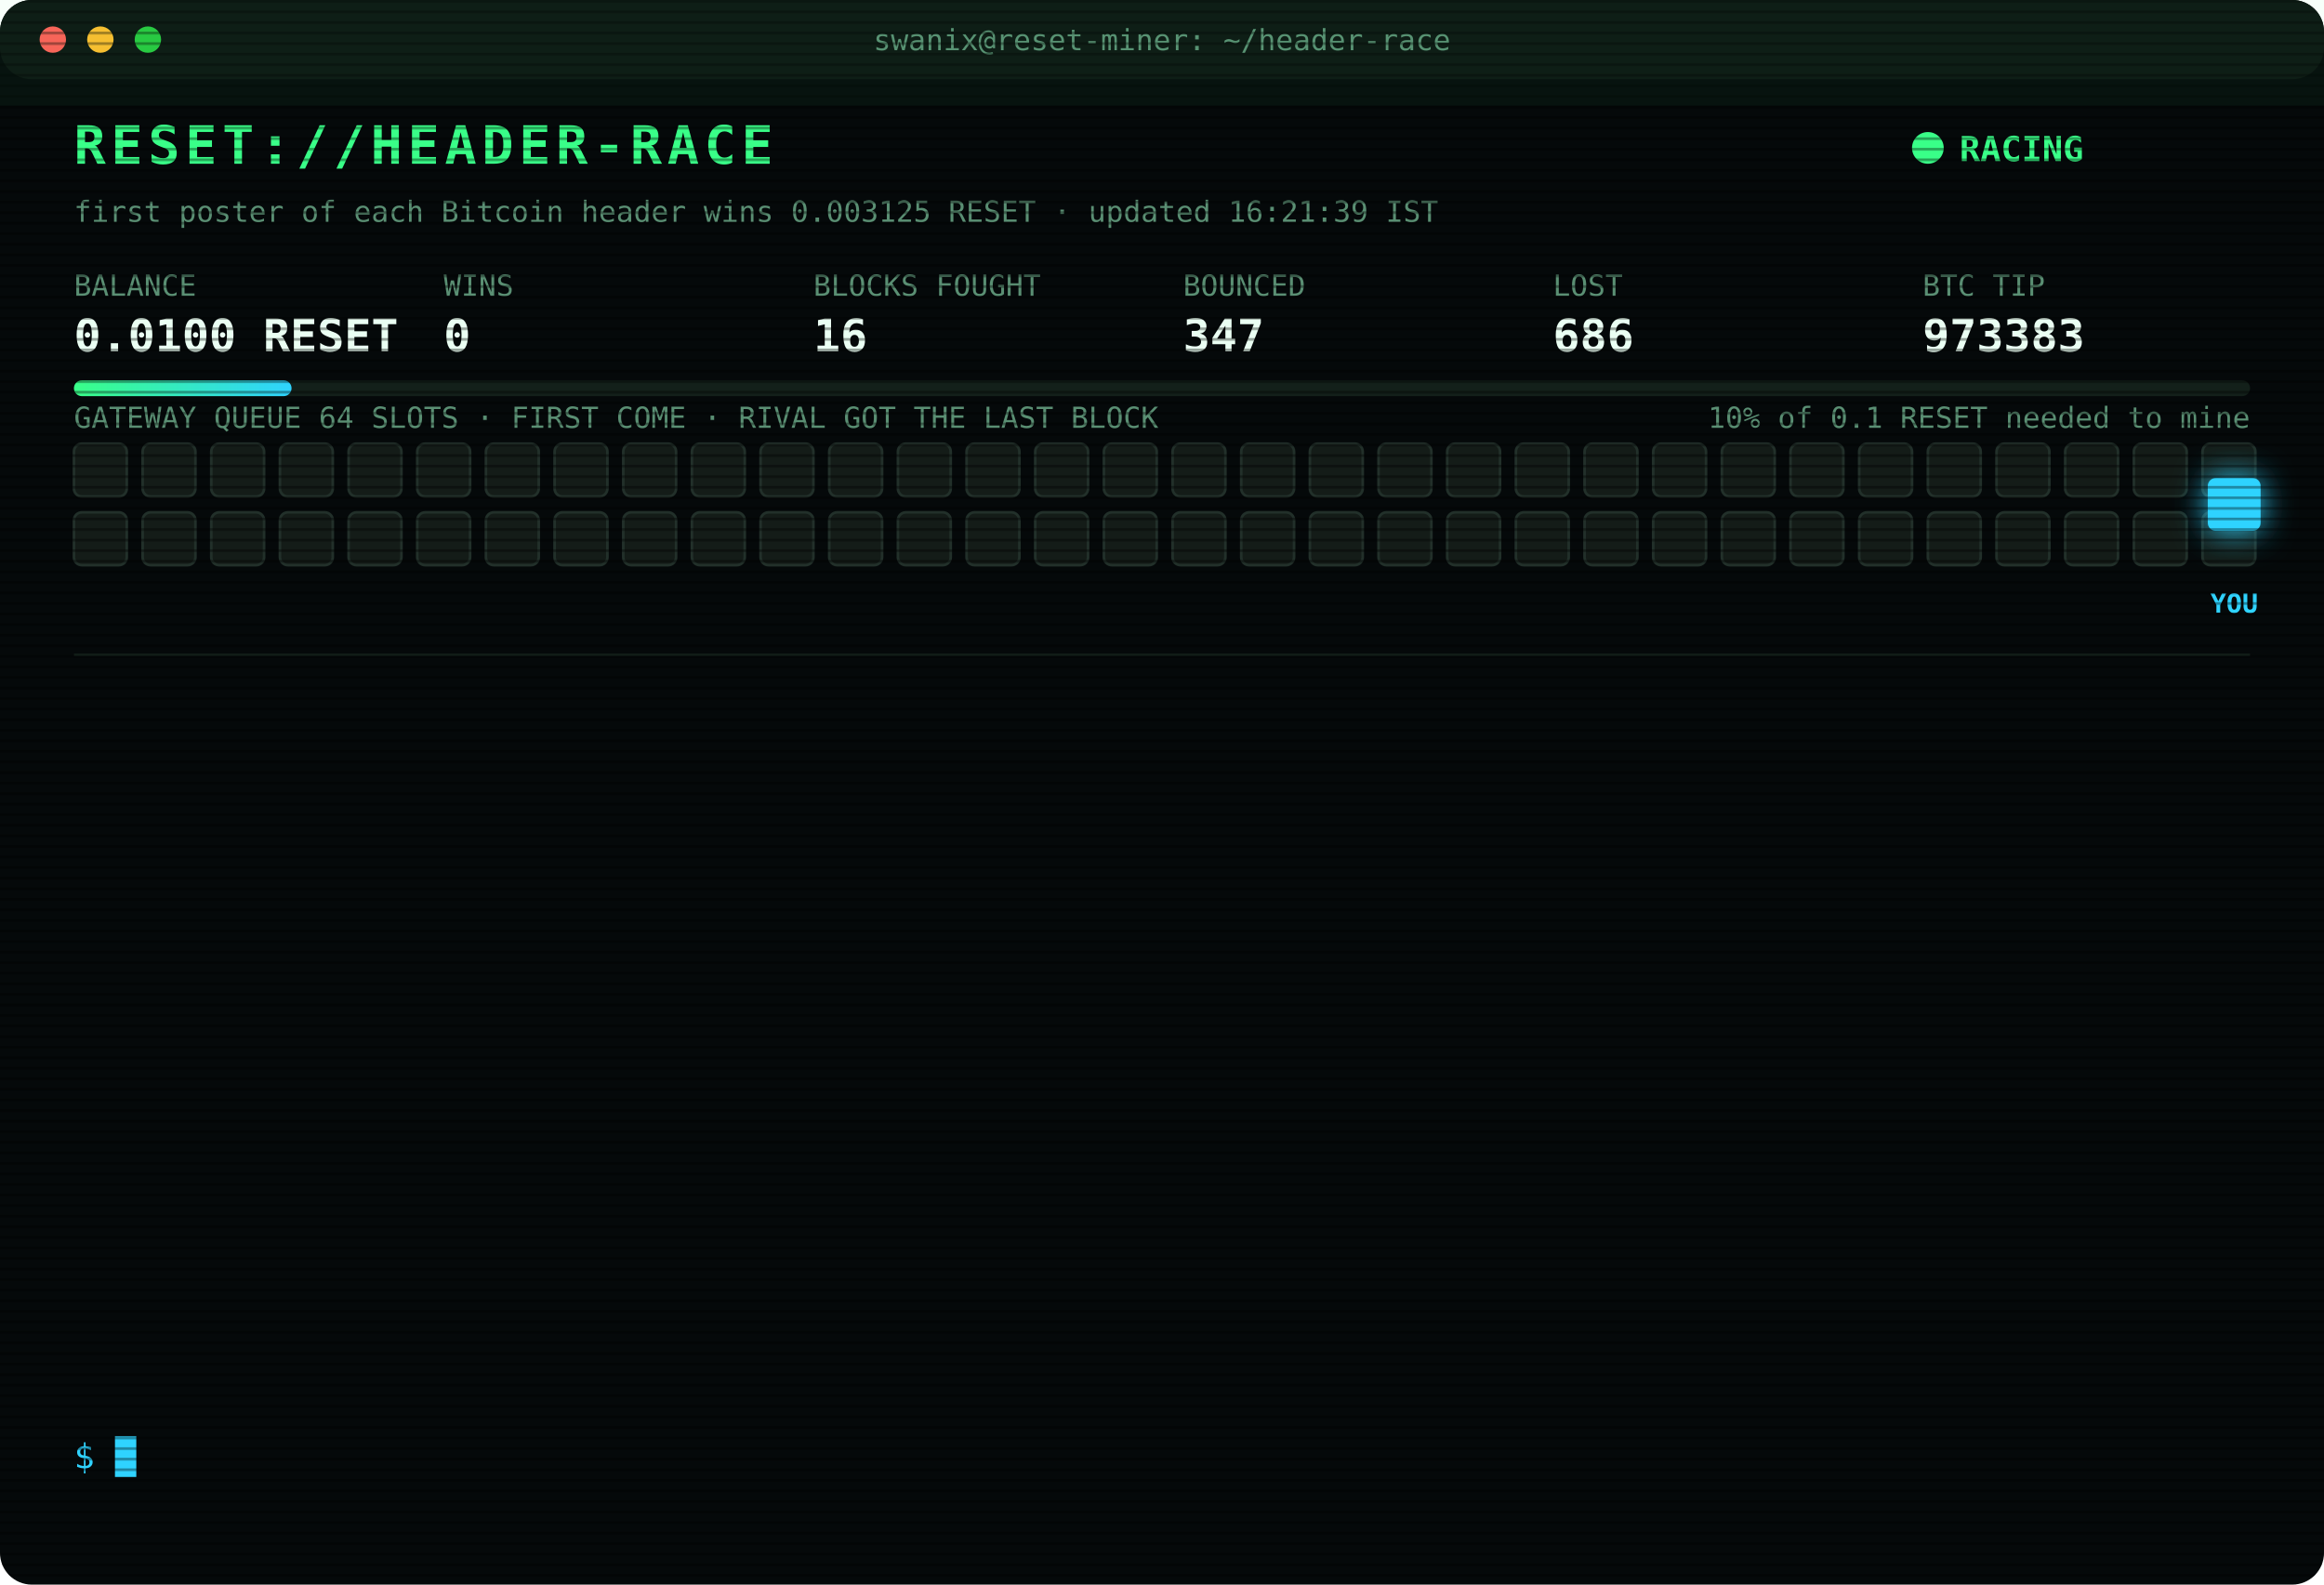
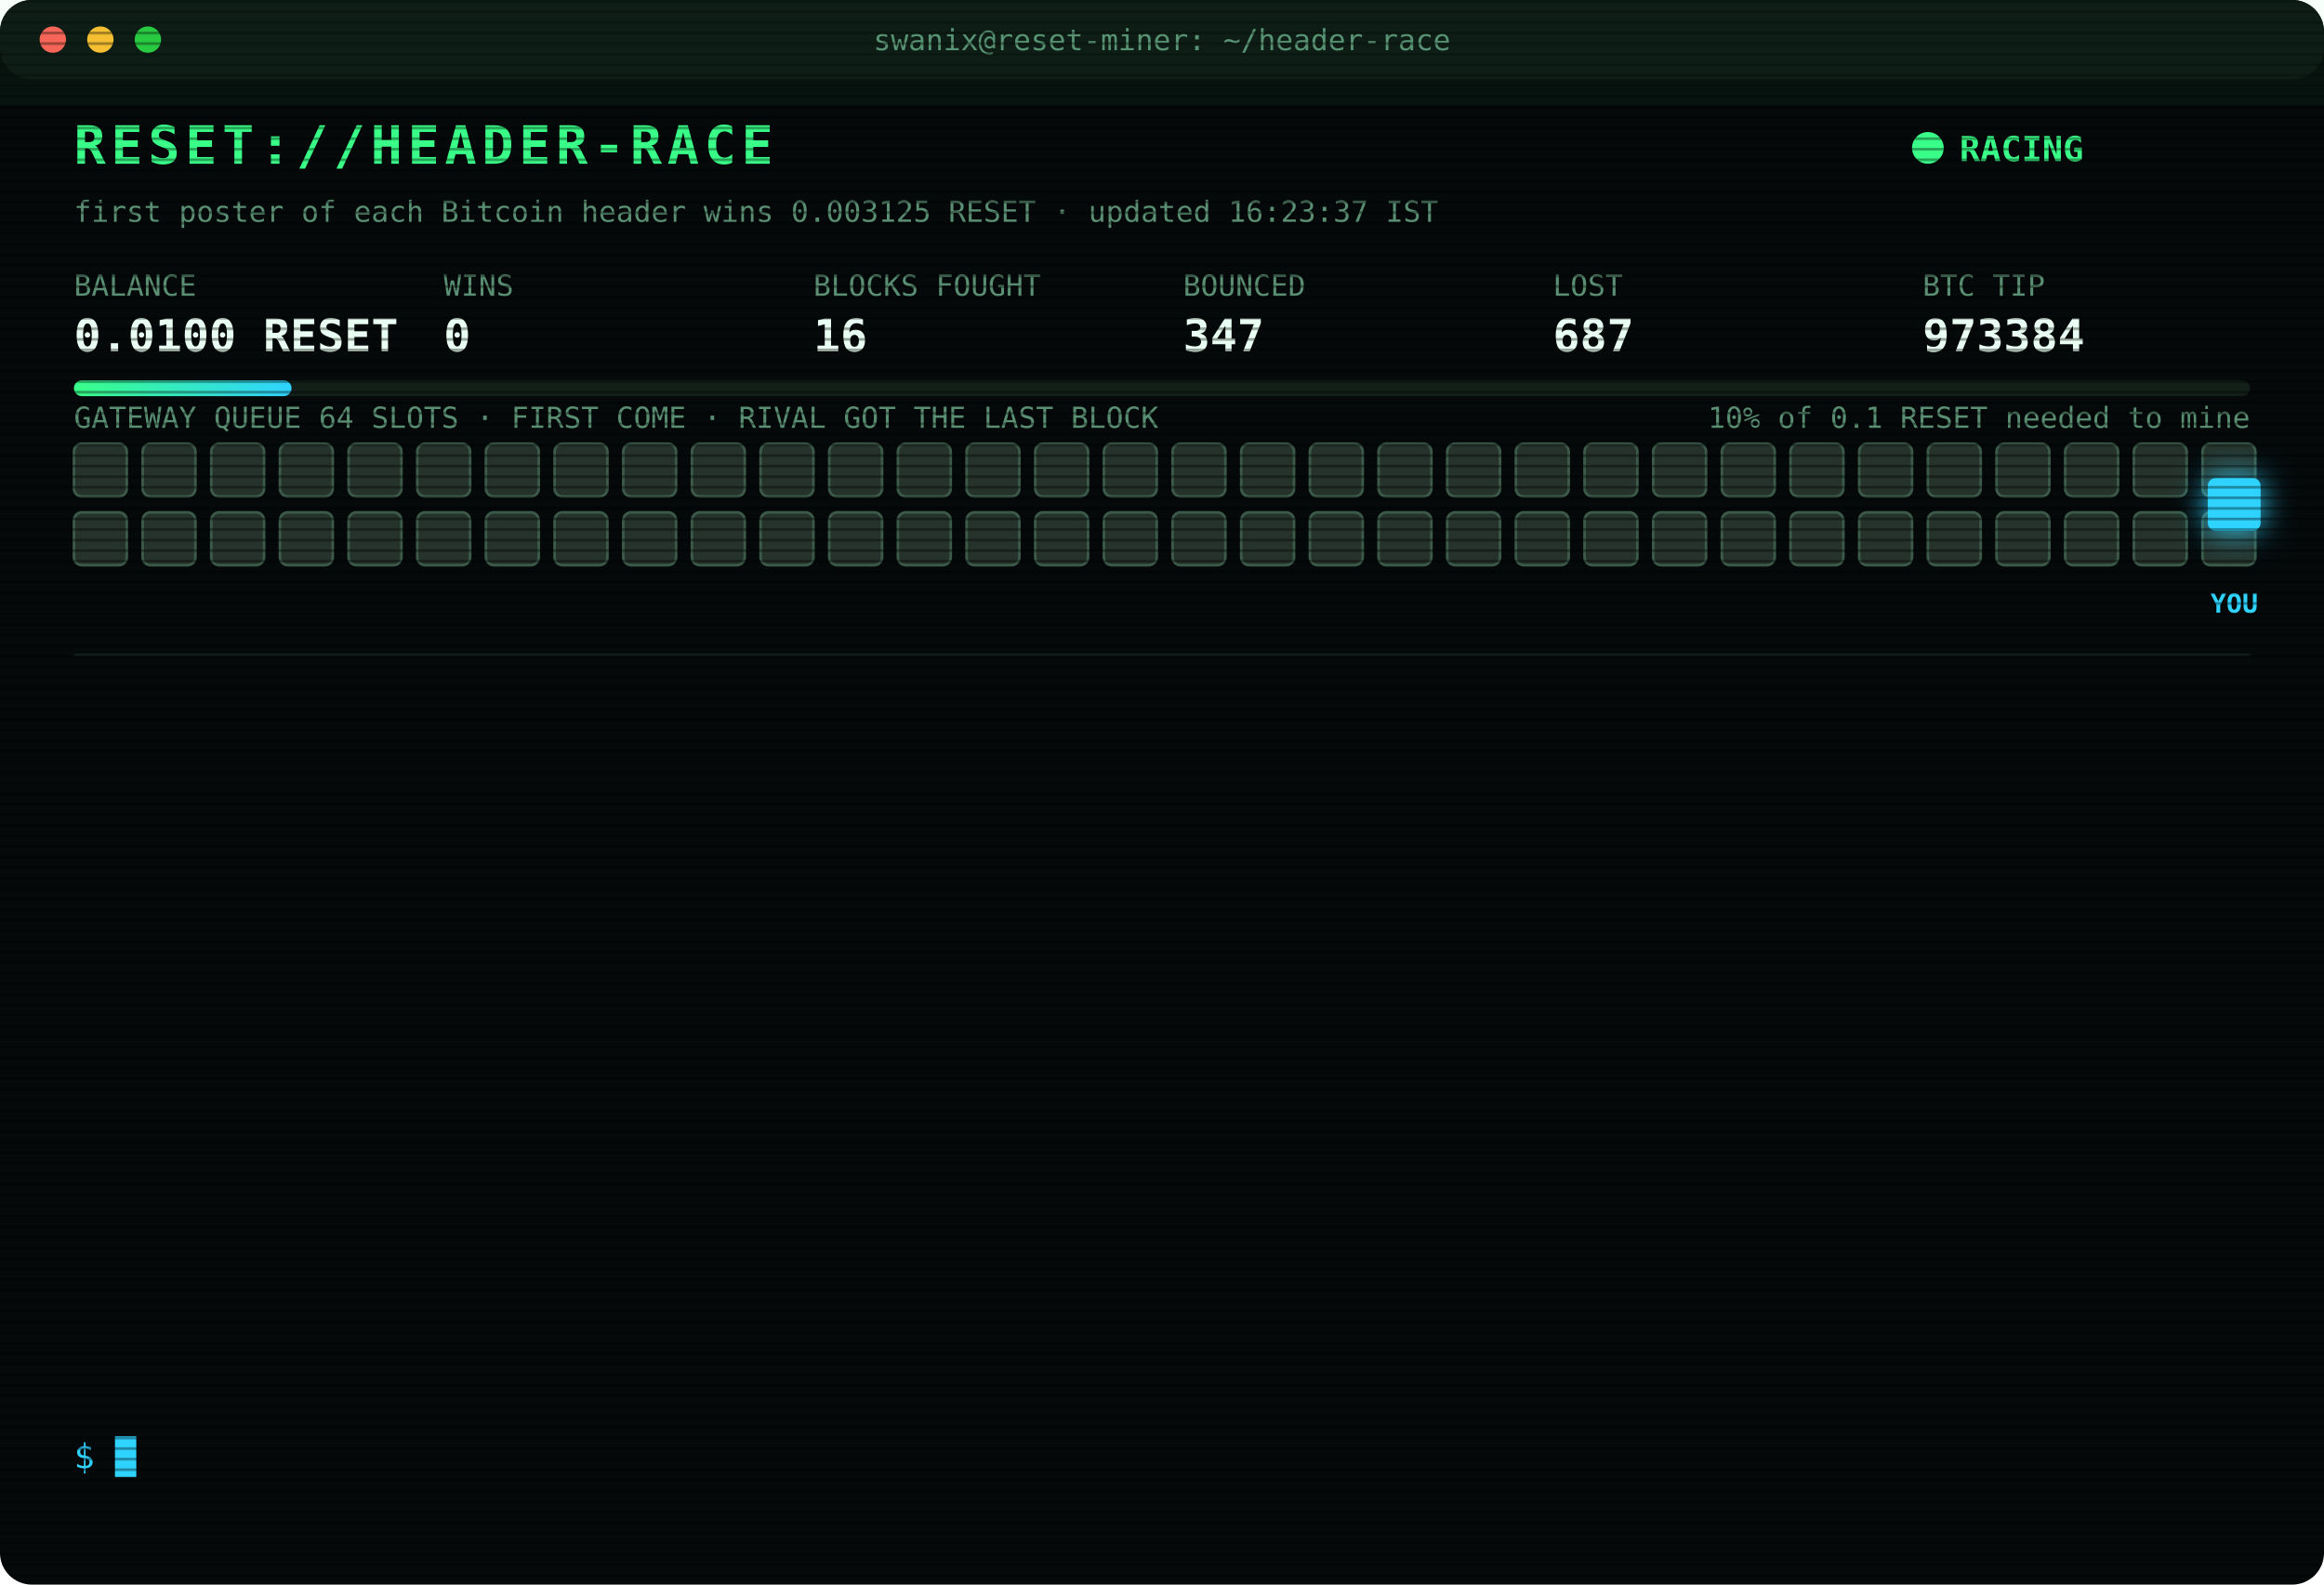
<svg xmlns="http://www.w3.org/2000/svg" width="880" height="600" viewBox="0 0 880 600" font-family="ui-monospace,SFMono-Regular,Menlo,Consolas,monospace">
  <style>
text{font-size:13px;fill:#7CFFB2}
.title{font-size:20px;font-weight:700;fill:#39FF88;letter-spacing:2px;animation:glitch 3s infinite steps(1)}
.sub{fill:#2fd3ff}.k{fill:#5a8f73;font-size:11px}.v{font-size:17px;font-weight:700;fill:#eafff3}
.ts{fill:#3f6b56}.boot{fill:#2fd3ff}.dim{fill:#5a8f73}.bad{fill:#ff4d6d}.warn{fill:#ffd23f}.mag{fill:#ff5cf0}.win{fill:#39FF88;font-weight:700}
.tag{font-size:10px;fill:#2fd3ff;font-weight:700}
.rival{fill:#26332c;stroke:#3c5a49;animation:jam 1.2s infinite alternate}
.idle{fill:#141c18;stroke:#22302a;animation:breathe 4s infinite}
.me{fill:#2fd3ff;filter:drop-shadow(0 0 6px #2fd3ff)}
.hover{animation:nudge 1.1s infinite ease-in-out}.bounce{animation:kick 1.4s infinite}
.ln{opacity:0;animation:in .4s forwards}
.cur{animation:blink 1s infinite steps(1)}
.scan{animation:scan 6s infinite linear}
.led{animation:blink 1.4s infinite}
@keyframes in{from{opacity:0;transform:translateX(-6px)}to{opacity:1;transform:none}}
@keyframes blink{50%{opacity:0}}
@keyframes jam{to{fill:#33463b}}
@keyframes breathe{50%{opacity:.4}}
@keyframes nudge{50%{transform:translateX(-10px)}}
@keyframes kick{0%,100%{transform:none}30%{transform:translateX(-14px)}55%{transform:translateX(10px) translateY(-6px)}}
@keyframes glitch{0%,92%{transform:none}93%{transform:translateX(2px);fill:#ff4d6d}95%{transform:translateX(-2px);fill:#2fd3ff}97%{transform:none}}
@keyframes scan{from{transform:translateY(-40px)}to{transform:translateY(600px)}}
</style>
  <defs>
    <pattern id="sl" width="4" height="4" patternUnits="userSpaceOnUse">
      <rect width="4" height="1" fill="#000" opacity=".35" />
    </pattern>
    <linearGradient id="bar">
      <stop offset="0" stop-color="#39FF88" />
      <stop offset="1" stop-color="#2fd3ff" />
    </linearGradient>
  </defs>
  <rect width="880" height="600" rx="12" fill="#05090a" />
  <rect width="880" height="30" rx="12" fill="#0d1512" />
  <circle cx="20" cy="15" r="5" fill="#ff5f57" />
  <circle cx="38" cy="15" r="5" fill="#febc2e" />
  <circle cx="56" cy="15" r="5" fill="#28c840" />
  <text x="440" y="19" text-anchor="middle" class="k">swanix@reset-miner: ~/header-race</text>
  <text x="28" y="62" class="title">RESET://HEADER-RACE</text>
  <circle class="led" cx="730" cy="56" r="6" fill="#39FF88" />
  <text x="742" y="61" class="win">RACING</text>
-   <text x="28" y="84" class="k">first poster of each Bitcoin header wins 0.003125 RESET · updated 16:21:39 IST</text>
+   <text x="28" y="84" class="k">first poster of each Bitcoin header wins 0.003125 RESET · updated 16:23:37 IST</text>
  <text x="28" y="112" class="k">BALANCE</text>
  <text x="28" y="133" class="v">0.0100 RESET</text>
  <text x="168" y="112" class="k">WINS</text>
  <text x="168" y="133" class="v">0</text>
  <text x="308" y="112" class="k">BLOCKS FOUGHT</text>
  <text x="308" y="133" class="v">16</text>
  <text x="448" y="112" class="k">BOUNCED</text>
  <text x="448" y="133" class="v">347</text>
  <text x="588" y="112" class="k">LOST</text>
-   <text x="588" y="133" class="v">686</text>
+   <text x="588" y="133" class="v">687</text>
  <text x="728" y="112" class="k">BTC TIP</text>
-   <text x="728" y="133" class="v">973383</text>
+   <text x="728" y="133" class="v">973384</text>
  <rect x="28" y="144" width="824" height="6" rx="3" fill="#13201a" />
  <rect x="28" y="144" width="82.4" height="6" rx="3" fill="url(#bar)" />
  <text x="852" y="162" text-anchor="end" class="k">10% of 0.1 RESET needed to mine</text>
  <text x="28" y="162" class="k">GATEWAY QUEUE 64 SLOTS · FIRST COME · RIVAL GOT THE LAST BLOCK</text>
-   <rect class="idle" x="28" y="168" width="20" height="20" rx="3" style="animation-delay:0.00s" />
-   <rect class="idle" x="54" y="168" width="20" height="20" rx="3" style="animation-delay:0.05s" />
-   <rect class="idle" x="80" y="168" width="20" height="20" rx="3" style="animation-delay:0.10s" />
-   <rect class="idle" x="106" y="168" width="20" height="20" rx="3" style="animation-delay:0.15s" />
-   <rect class="idle" x="132" y="168" width="20" height="20" rx="3" style="animation-delay:0.20s" />
-   <rect class="idle" x="158" y="168" width="20" height="20" rx="3" style="animation-delay:0.25s" />
-   <rect class="idle" x="184" y="168" width="20" height="20" rx="3" style="animation-delay:0.30s" />
-   <rect class="idle" x="210" y="168" width="20" height="20" rx="3" style="animation-delay:0.35s" />
-   <rect class="idle" x="236" y="168" width="20" height="20" rx="3" style="animation-delay:0.40s" />
-   <rect class="idle" x="262" y="168" width="20" height="20" rx="3" style="animation-delay:0.45s" />
-   <rect class="idle" x="288" y="168" width="20" height="20" rx="3" style="animation-delay:0.50s" />
-   <rect class="idle" x="314" y="168" width="20" height="20" rx="3" style="animation-delay:0.55s" />
-   <rect class="idle" x="340" y="168" width="20" height="20" rx="3" style="animation-delay:0.60s" />
-   <rect class="idle" x="366" y="168" width="20" height="20" rx="3" style="animation-delay:0.65s" />
-   <rect class="idle" x="392" y="168" width="20" height="20" rx="3" style="animation-delay:0.70s" />
-   <rect class="idle" x="418" y="168" width="20" height="20" rx="3" style="animation-delay:0.75s" />
-   <rect class="idle" x="444" y="168" width="20" height="20" rx="3" style="animation-delay:0.80s" />
-   <rect class="idle" x="470" y="168" width="20" height="20" rx="3" style="animation-delay:0.85s" />
-   <rect class="idle" x="496" y="168" width="20" height="20" rx="3" style="animation-delay:0.90s" />
-   <rect class="idle" x="522" y="168" width="20" height="20" rx="3" style="animation-delay:0.95s" />
-   <rect class="idle" x="548" y="168" width="20" height="20" rx="3" style="animation-delay:1.00s" />
-   <rect class="idle" x="574" y="168" width="20" height="20" rx="3" style="animation-delay:1.05s" />
-   <rect class="idle" x="600" y="168" width="20" height="20" rx="3" style="animation-delay:1.10s" />
-   <rect class="idle" x="626" y="168" width="20" height="20" rx="3" style="animation-delay:1.15s" />
-   <rect class="idle" x="652" y="168" width="20" height="20" rx="3" style="animation-delay:1.20s" />
-   <rect class="idle" x="678" y="168" width="20" height="20" rx="3" style="animation-delay:1.25s" />
-   <rect class="idle" x="704" y="168" width="20" height="20" rx="3" style="animation-delay:1.30s" />
-   <rect class="idle" x="730" y="168" width="20" height="20" rx="3" style="animation-delay:1.35s" />
-   <rect class="idle" x="756" y="168" width="20" height="20" rx="3" style="animation-delay:1.40s" />
-   <rect class="idle" x="782" y="168" width="20" height="20" rx="3" style="animation-delay:1.45s" />
-   <rect class="idle" x="808" y="168" width="20" height="20" rx="3" style="animation-delay:1.50s" />
-   <rect class="idle" x="834" y="168" width="20" height="20" rx="3" style="animation-delay:1.55s" />
-   <rect class="idle" x="28" y="194" width="20" height="20" rx="3" style="animation-delay:1.60s" />
-   <rect class="idle" x="54" y="194" width="20" height="20" rx="3" style="animation-delay:1.65s" />
-   <rect class="idle" x="80" y="194" width="20" height="20" rx="3" style="animation-delay:1.70s" />
-   <rect class="idle" x="106" y="194" width="20" height="20" rx="3" style="animation-delay:1.75s" />
-   <rect class="idle" x="132" y="194" width="20" height="20" rx="3" style="animation-delay:1.80s" />
-   <rect class="idle" x="158" y="194" width="20" height="20" rx="3" style="animation-delay:1.85s" />
-   <rect class="idle" x="184" y="194" width="20" height="20" rx="3" style="animation-delay:1.90s" />
-   <rect class="idle" x="210" y="194" width="20" height="20" rx="3" style="animation-delay:1.95s" />
-   <rect class="idle" x="236" y="194" width="20" height="20" rx="3" style="animation-delay:2.00s" />
-   <rect class="idle" x="262" y="194" width="20" height="20" rx="3" style="animation-delay:2.05s" />
-   <rect class="idle" x="288" y="194" width="20" height="20" rx="3" style="animation-delay:2.10s" />
-   <rect class="idle" x="314" y="194" width="20" height="20" rx="3" style="animation-delay:2.15s" />
-   <rect class="idle" x="340" y="194" width="20" height="20" rx="3" style="animation-delay:2.20s" />
-   <rect class="idle" x="366" y="194" width="20" height="20" rx="3" style="animation-delay:2.25s" />
-   <rect class="idle" x="392" y="194" width="20" height="20" rx="3" style="animation-delay:2.30s" />
-   <rect class="idle" x="418" y="194" width="20" height="20" rx="3" style="animation-delay:2.35s" />
-   <rect class="idle" x="444" y="194" width="20" height="20" rx="3" style="animation-delay:2.40s" />
-   <rect class="idle" x="470" y="194" width="20" height="20" rx="3" style="animation-delay:2.45s" />
-   <rect class="idle" x="496" y="194" width="20" height="20" rx="3" style="animation-delay:2.50s" />
-   <rect class="idle" x="522" y="194" width="20" height="20" rx="3" style="animation-delay:2.55s" />
-   <rect class="idle" x="548" y="194" width="20" height="20" rx="3" style="animation-delay:2.60s" />
-   <rect class="idle" x="574" y="194" width="20" height="20" rx="3" style="animation-delay:2.65s" />
-   <rect class="idle" x="600" y="194" width="20" height="20" rx="3" style="animation-delay:2.70s" />
-   <rect class="idle" x="626" y="194" width="20" height="20" rx="3" style="animation-delay:2.75s" />
-   <rect class="idle" x="652" y="194" width="20" height="20" rx="3" style="animation-delay:2.80s" />
-   <rect class="idle" x="678" y="194" width="20" height="20" rx="3" style="animation-delay:2.85s" />
-   <rect class="idle" x="704" y="194" width="20" height="20" rx="3" style="animation-delay:2.90s" />
-   <rect class="idle" x="730" y="194" width="20" height="20" rx="3" style="animation-delay:2.95s" />
-   <rect class="idle" x="756" y="194" width="20" height="20" rx="3" style="animation-delay:3.00s" />
-   <rect class="idle" x="782" y="194" width="20" height="20" rx="3" style="animation-delay:3.05s" />
-   <rect class="idle" x="808" y="194" width="20" height="20" rx="3" style="animation-delay:3.10s" />
-   <rect class="idle" x="834" y="194" width="20" height="20" rx="3" style="animation-delay:3.15s" />
+   <rect class="rival" x="28" y="168" width="20" height="20" rx="3" style="animation-delay:0.00s" />
+   <rect class="rival" x="54" y="168" width="20" height="20" rx="3" style="animation-delay:0.05s" />
+   <rect class="rival" x="80" y="168" width="20" height="20" rx="3" style="animation-delay:0.10s" />
+   <rect class="rival" x="106" y="168" width="20" height="20" rx="3" style="animation-delay:0.15s" />
+   <rect class="rival" x="132" y="168" width="20" height="20" rx="3" style="animation-delay:0.20s" />
+   <rect class="rival" x="158" y="168" width="20" height="20" rx="3" style="animation-delay:0.25s" />
+   <rect class="rival" x="184" y="168" width="20" height="20" rx="3" style="animation-delay:0.30s" />
+   <rect class="rival" x="210" y="168" width="20" height="20" rx="3" style="animation-delay:0.35s" />
+   <rect class="rival" x="236" y="168" width="20" height="20" rx="3" style="animation-delay:0.40s" />
+   <rect class="rival" x="262" y="168" width="20" height="20" rx="3" style="animation-delay:0.45s" />
+   <rect class="rival" x="288" y="168" width="20" height="20" rx="3" style="animation-delay:0.50s" />
+   <rect class="rival" x="314" y="168" width="20" height="20" rx="3" style="animation-delay:0.55s" />
+   <rect class="rival" x="340" y="168" width="20" height="20" rx="3" style="animation-delay:0.60s" />
+   <rect class="rival" x="366" y="168" width="20" height="20" rx="3" style="animation-delay:0.65s" />
+   <rect class="rival" x="392" y="168" width="20" height="20" rx="3" style="animation-delay:0.70s" />
+   <rect class="rival" x="418" y="168" width="20" height="20" rx="3" style="animation-delay:0.75s" />
+   <rect class="rival" x="444" y="168" width="20" height="20" rx="3" style="animation-delay:0.80s" />
+   <rect class="rival" x="470" y="168" width="20" height="20" rx="3" style="animation-delay:0.85s" />
+   <rect class="rival" x="496" y="168" width="20" height="20" rx="3" style="animation-delay:0.90s" />
+   <rect class="rival" x="522" y="168" width="20" height="20" rx="3" style="animation-delay:0.95s" />
+   <rect class="rival" x="548" y="168" width="20" height="20" rx="3" style="animation-delay:1.00s" />
+   <rect class="rival" x="574" y="168" width="20" height="20" rx="3" style="animation-delay:1.05s" />
+   <rect class="rival" x="600" y="168" width="20" height="20" rx="3" style="animation-delay:1.10s" />
+   <rect class="rival" x="626" y="168" width="20" height="20" rx="3" style="animation-delay:1.15s" />
+   <rect class="rival" x="652" y="168" width="20" height="20" rx="3" style="animation-delay:1.20s" />
+   <rect class="rival" x="678" y="168" width="20" height="20" rx="3" style="animation-delay:1.25s" />
+   <rect class="rival" x="704" y="168" width="20" height="20" rx="3" style="animation-delay:1.30s" />
+   <rect class="rival" x="730" y="168" width="20" height="20" rx="3" style="animation-delay:1.35s" />
+   <rect class="rival" x="756" y="168" width="20" height="20" rx="3" style="animation-delay:1.40s" />
+   <rect class="rival" x="782" y="168" width="20" height="20" rx="3" style="animation-delay:1.45s" />
+   <rect class="rival" x="808" y="168" width="20" height="20" rx="3" style="animation-delay:1.50s" />
+   <rect class="rival" x="834" y="168" width="20" height="20" rx="3" style="animation-delay:1.55s" />
+   <rect class="rival" x="28" y="194" width="20" height="20" rx="3" style="animation-delay:1.60s" />
+   <rect class="rival" x="54" y="194" width="20" height="20" rx="3" style="animation-delay:1.65s" />
+   <rect class="rival" x="80" y="194" width="20" height="20" rx="3" style="animation-delay:1.70s" />
+   <rect class="rival" x="106" y="194" width="20" height="20" rx="3" style="animation-delay:1.75s" />
+   <rect class="rival" x="132" y="194" width="20" height="20" rx="3" style="animation-delay:1.80s" />
+   <rect class="rival" x="158" y="194" width="20" height="20" rx="3" style="animation-delay:1.85s" />
+   <rect class="rival" x="184" y="194" width="20" height="20" rx="3" style="animation-delay:1.90s" />
+   <rect class="rival" x="210" y="194" width="20" height="20" rx="3" style="animation-delay:1.95s" />
+   <rect class="rival" x="236" y="194" width="20" height="20" rx="3" style="animation-delay:2.00s" />
+   <rect class="rival" x="262" y="194" width="20" height="20" rx="3" style="animation-delay:2.05s" />
+   <rect class="rival" x="288" y="194" width="20" height="20" rx="3" style="animation-delay:2.10s" />
+   <rect class="rival" x="314" y="194" width="20" height="20" rx="3" style="animation-delay:2.15s" />
+   <rect class="rival" x="340" y="194" width="20" height="20" rx="3" style="animation-delay:2.20s" />
+   <rect class="rival" x="366" y="194" width="20" height="20" rx="3" style="animation-delay:2.25s" />
+   <rect class="rival" x="392" y="194" width="20" height="20" rx="3" style="animation-delay:2.30s" />
+   <rect class="rival" x="418" y="194" width="20" height="20" rx="3" style="animation-delay:2.35s" />
+   <rect class="rival" x="444" y="194" width="20" height="20" rx="3" style="animation-delay:2.40s" />
+   <rect class="rival" x="470" y="194" width="20" height="20" rx="3" style="animation-delay:2.45s" />
+   <rect class="rival" x="496" y="194" width="20" height="20" rx="3" style="animation-delay:2.50s" />
+   <rect class="rival" x="522" y="194" width="20" height="20" rx="3" style="animation-delay:2.55s" />
+   <rect class="rival" x="548" y="194" width="20" height="20" rx="3" style="animation-delay:2.60s" />
+   <rect class="rival" x="574" y="194" width="20" height="20" rx="3" style="animation-delay:2.65s" />
+   <rect class="rival" x="600" y="194" width="20" height="20" rx="3" style="animation-delay:2.70s" />
+   <rect class="rival" x="626" y="194" width="20" height="20" rx="3" style="animation-delay:2.75s" />
+   <rect class="rival" x="652" y="194" width="20" height="20" rx="3" style="animation-delay:2.80s" />
+   <rect class="rival" x="678" y="194" width="20" height="20" rx="3" style="animation-delay:2.85s" />
+   <rect class="rival" x="704" y="194" width="20" height="20" rx="3" style="animation-delay:2.90s" />
+   <rect class="rival" x="730" y="194" width="20" height="20" rx="3" style="animation-delay:2.95s" />
+   <rect class="rival" x="756" y="194" width="20" height="20" rx="3" style="animation-delay:3.00s" />
+   <rect class="rival" x="782" y="194" width="20" height="20" rx="3" style="animation-delay:3.05s" />
+   <rect class="rival" x="808" y="194" width="20" height="20" rx="3" style="animation-delay:3.10s" />
+   <rect class="rival" x="834" y="194" width="20" height="20" rx="3" style="animation-delay:3.15s" />
  <g class="hover">
    <rect class="me" x="836" y="181" width="20" height="20" rx="3" />
    <text class="tag" x="846" y="232" text-anchor="middle">YOU</text>
  </g>
  <line x1="28" x2="852" y1="248" y2="248" stroke="#13201a" />
  <g class="ln" style="animation-delay:0.40s">
-     <text x="28" y="270" class="ts">15:10:56</text>
-     <text x="104" y="270" class="bad">[LOST] #973379 taken by a rival miner</text>
+     <text x="28" y="270" class="ts">15:21:02</text>
+     <text x="104" y="270" class="bad">[LOST] #973380 taken by a rival miner</text>
  </g>
  <g class="ln" style="animation-delay:0.65s">
-     <text x="28" y="292" class="ts">15:21:02</text>
-     <text x="104" y="292" class="bad">[LOST] #973380 taken by a rival miner</text>
+     <text x="28" y="292" class="ts">15:39:43</text>
+     <text x="104" y="292" class="bad">[LOST] #973381 taken by a rival miner</text>
  </g>
  <g class="ln" style="animation-delay:0.90s">
-     <text x="28" y="314" class="ts">15:39:43</text>
-     <text x="104" y="314" class="bad">[LOST] #973381 taken by a rival miner</text>
+     <text x="28" y="314" class="ts">16:21:26</text>
+     <text x="104" y="314" class="bad">[GATEWAY DOWN] no response · 872ms</text>
  </g>
  <g class="ln" style="animation-delay:1.15s">
-     <text x="28" y="336" class="ts">16:21:26</text>
-     <text x="104" y="336" class="bad">[GATEWAY DOWN] no response · 872ms</text>
+     <text x="28" y="336" class="ts">16:21:27</text>
+     <text x="104" y="336" class="bad">[GATEWAY DOWN] no response · 764ms</text>
  </g>
  <g class="ln" style="animation-delay:1.40s">
-     <text x="28" y="358" class="ts">16:21:27</text>
-     <text x="104" y="358" class="bad">[GATEWAY DOWN] no response · 764ms</text>
+     <text x="28" y="358" class="ts">16:21:28</text>
+     <text x="104" y="358" class="bad">[GATEWAY DOWN] no response · 501ms</text>
  </g>
  <g class="ln" style="animation-delay:1.65s">
-     <text x="28" y="380" class="ts">16:21:28</text>
-     <text x="104" y="380" class="bad">[GATEWAY DOWN] no response · 501ms</text>
+     <text x="28" y="380" class="ts">16:21:29</text>
+     <text x="104" y="380" class="bad">[GATEWAY DOWN] no response · 769ms</text>
  </g>
  <g class="ln" style="animation-delay:1.90s">
-     <text x="28" y="402" class="ts">16:21:29</text>
-     <text x="104" y="402" class="bad">[GATEWAY DOWN] no response · 769ms</text>
+     <text x="28" y="402" class="ts">16:21:30</text>
+     <text x="104" y="402" class="bad">[GATEWAY DOWN] no response · 468ms</text>
  </g>
  <g class="ln" style="animation-delay:2.15s">
-     <text x="28" y="424" class="ts">16:21:30</text>
-     <text x="104" y="424" class="bad">[GATEWAY DOWN] no response · 468ms</text>
+     <text x="28" y="424" class="ts">16:21:32</text>
+     <text x="104" y="424" class="bad">[GATEWAY DOWN] no response · 774ms</text>
  </g>
  <g class="ln" style="animation-delay:2.40s">
-     <text x="28" y="446" class="ts">16:21:32</text>
-     <text x="104" y="446" class="bad">[GATEWAY DOWN] no response · 774ms</text>
+     <text x="28" y="446" class="ts">16:21:33</text>
+     <text x="104" y="446" class="bad">[GATEWAY DOWN] no response · 772ms</text>
  </g>
  <g class="ln" style="animation-delay:2.65s">
    <text x="28" y="468" class="ts">16:21:33</text>
-     <text x="104" y="468" class="bad">[GATEWAY DOWN] no response · 772ms</text>
+     <text x="104" y="468" class="bad">[GATEWAY DOWN] no response · 470ms</text>
  </g>
  <g class="ln" style="animation-delay:2.90s">
-     <text x="28" y="490" class="ts">16:21:33</text>
-     <text x="104" y="490" class="bad">[GATEWAY DOWN] no response · 470ms</text>
+     <text x="28" y="490" class="ts">16:21:35</text>
+     <text x="104" y="490" class="bad">[GATEWAY DOWN] no response · 762ms</text>
  </g>
  <g class="ln" style="animation-delay:3.15s">
-     <text x="28" y="512" class="ts">16:21:35</text>
-     <text x="104" y="512" class="bad">[GATEWAY DOWN] no response · 762ms</text>
+     <text x="28" y="512" class="ts">16:21:39</text>
+     <text x="104" y="512" class="bad">[LOST] #973383 taken by a rival miner</text>
  </g>
  <g class="ln" style="animation-delay:3.40s">
-     <text x="28" y="534" class="ts">16:21:39</text>
-     <text x="104" y="534" class="bad">[LOST] #973383 taken by a rival miner</text>
+     <text x="28" y="534" class="ts">16:23:37</text>
+     <text x="104" y="534" class="bad">[LOST] #973384 taken by a rival miner</text>
  </g>
  <text x="28" y="556" class="sub">$ <tspan class="cur">█</tspan>
  </text>
  <rect width="880" height="600" rx="12" fill="url(#sl)" pointer-events="none" />
  <rect class="scan" width="880" height="40" fill="#39FF88" opacity=".04" />
</svg>
